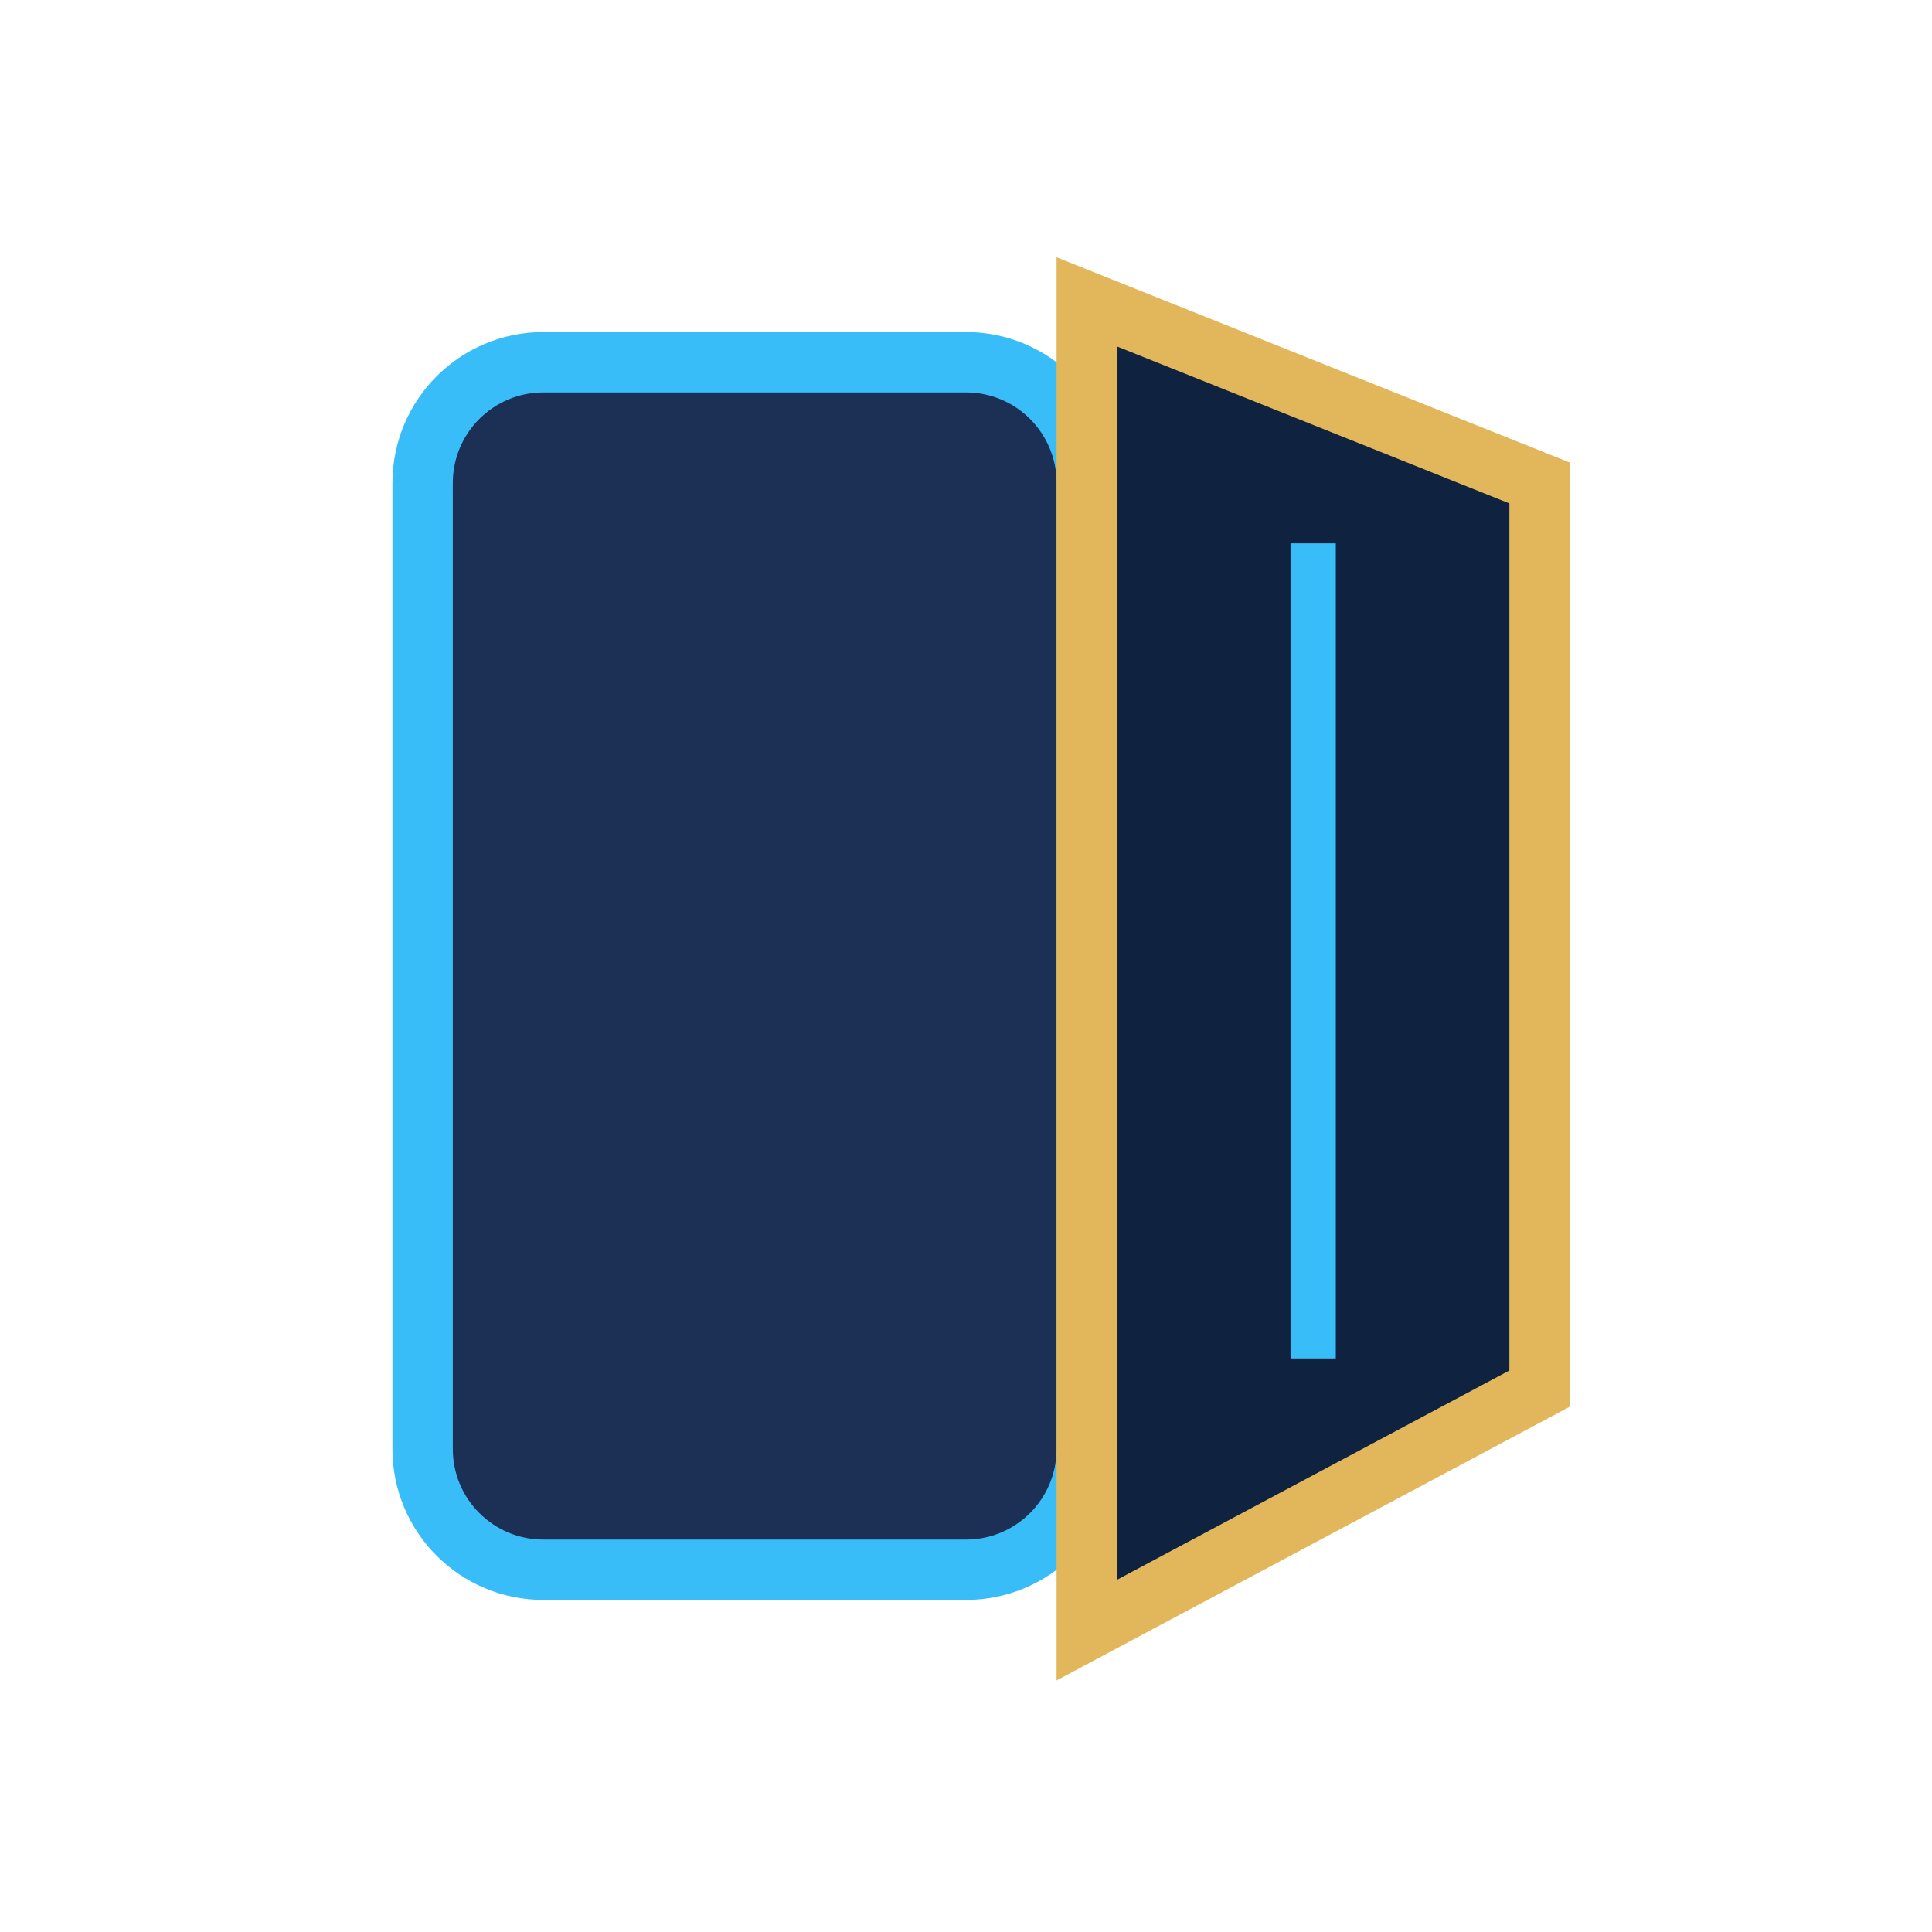
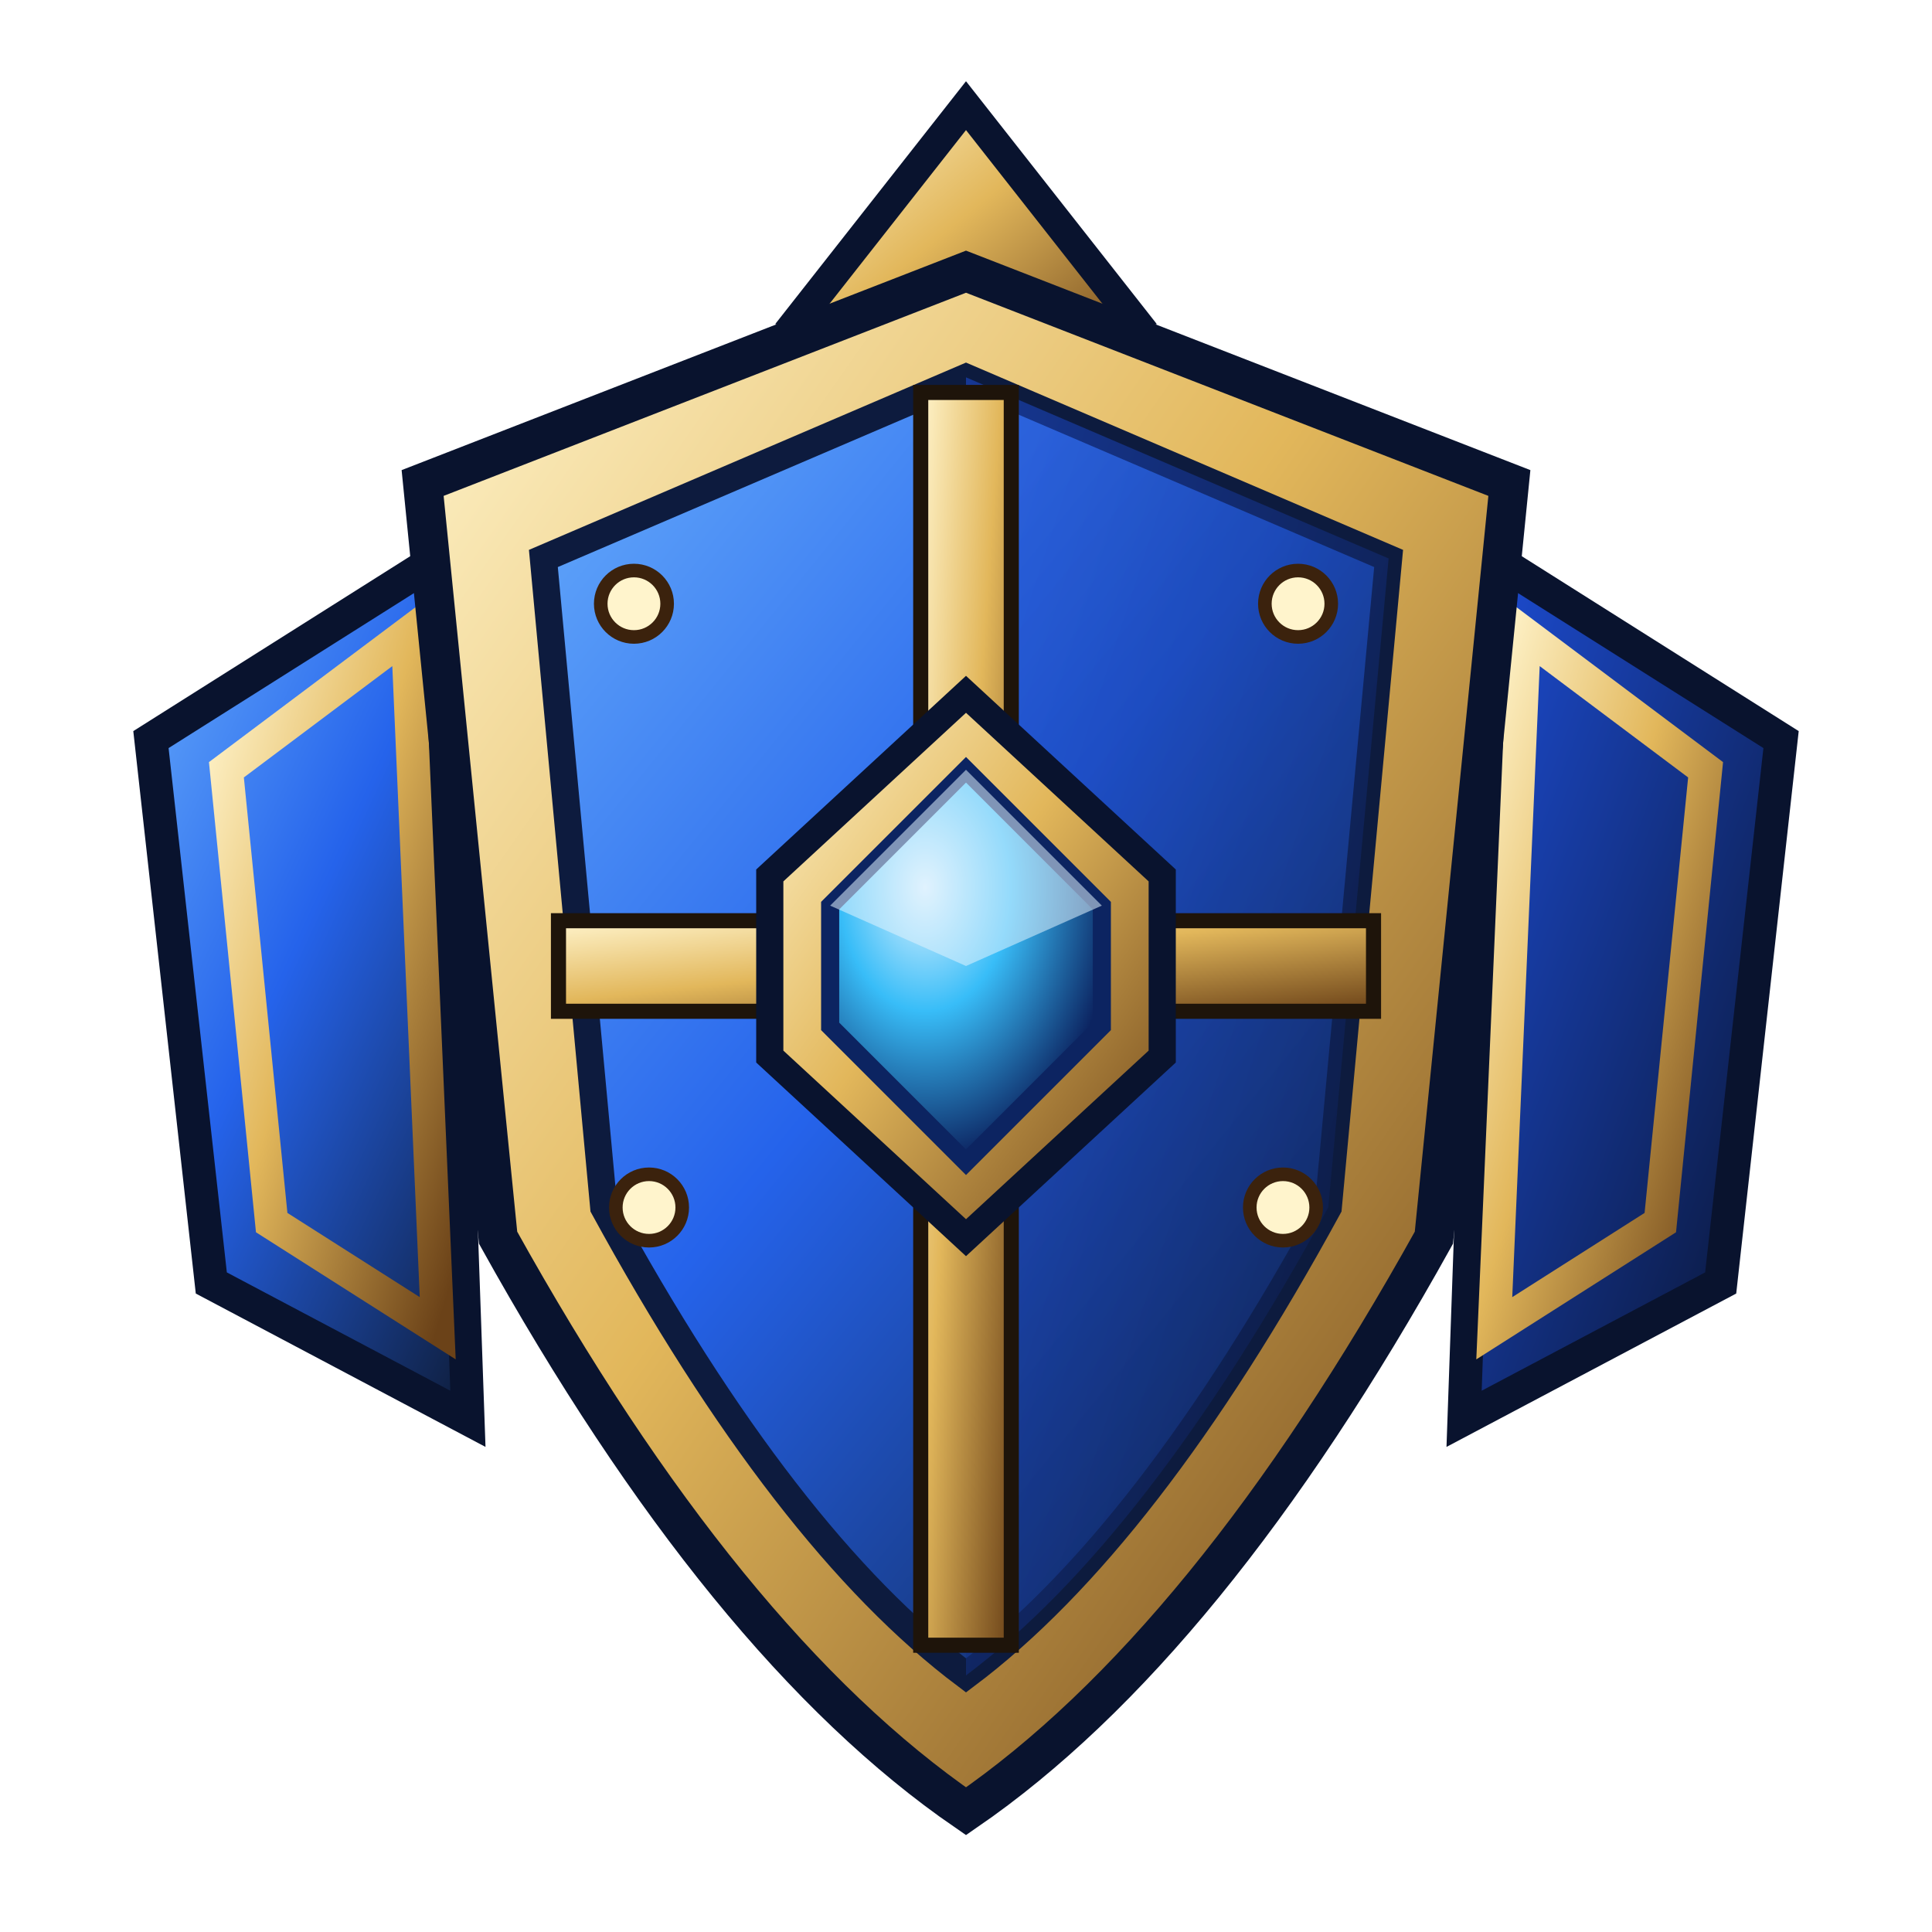
<svg xmlns="http://www.w3.org/2000/svg" viewBox="0 0 128 128" width="128" height="128">
-   <rect x="28" y="24" width="44" height="80" rx="8" fill="#1b3054" stroke="#38bdf8" stroke-width="4" />
-   <path d="M72 20 L102 32 L102 92 L72 108 Z" fill="#0f2340" stroke="#e2b75b" stroke-width="4" />
-   <line x1="87" y1="36" x2="87" y2="90" stroke="#38bdf8" stroke-width="3" />
+   <defs>
+     <linearGradient id="cbLit" x1="0.1" y1="0" x2="0.9" y2="1">
+       <stop offset="0%" stop-color="#60a5fa" />
+       <stop offset="45%" stop-color="#2563eb" />
+       <stop offset="100%" stop-color="#102247" />
+     </linearGradient>
+     <linearGradient id="cbShd" x1="0" y1="0" x2="1" y2="1">
+       <stop offset="0%" stop-color="#1d4ed8" />
+       <stop offset="100%" stop-color="#09132e" />
+     </linearGradient>
+     <linearGradient id="gTrim" x1="0" y1="0" x2="1" y2="1">
+       <stop offset="0%" stop-color="#fff4cc" />
+       <stop offset="45%" stop-color="#e2b75b" />
+       <stop offset="100%" stop-color="#6b4218" />
+     </linearGradient>
+     <radialGradient id="sapphire" cx="35%" cy="30%" r="70%">
+       <stop offset="0%" stop-color="#e0f2fe" />
+       <stop offset="45%" stop-color="#38bdf8" />
+       <stop offset="100%" stop-color="#0c2461" />
+     </radialGradient>
+   </defs>
+   <path d="M29 37 L10 49 L14 85 L31 94 Z" fill="url(#cbLit)" stroke="#09132e" stroke-width="2.2" />
+   <path d="M27 42 L15 51 L18 81 L29 88 Z" fill="none" stroke="url(#gTrim)" stroke-width="2.2" />
+   <path d="M99 37 L118 49 L114 85 L97 94 Z" fill="url(#cbShd)" stroke="#09132e" stroke-width="2.2" />
+   <path d="M101 42 L113 51 L110 81 L99 88 Z" fill="none" stroke="url(#gTrim)" stroke-width="2.2" />
+   <polygon points="64,7 75,21 64,25 53,21" fill="url(#gTrim)" stroke="#09132e" stroke-width="2" />
+   <path d="M64 18 L100 32 L95 82 Q80 109 64 120 Q48 109 33 82 L28 32 Z" fill="url(#gTrim)" stroke="#09132e" stroke-width="2.6" />
+   <path d="M64 25 L92 37 L88 80 Q76 102 64 111 Q52 102 40 80 L36 37 Z" fill="url(#cbLit)" stroke="#0d1b3e" stroke-width="1.8" />
+   <path d="M64 25 L92 37 L88 80 Q76 102 64 111 Z" fill="url(#cbShd)" opacity="0.55" />
+   <rect x="61" y="26" width="6" height="83" fill="url(#gTrim)" stroke="#1e140a" stroke-width="1" />
+   <rect x="37" y="61" width="54" height="6" fill="url(#gTrim)" stroke="#1e140a" stroke-width="1" />
+   <circle cx="42" cy="40" r="2.2" fill="#fff4cc" stroke="#3b220d" stroke-width="0.9" />
+   <circle cx="86" cy="40" r="2.2" fill="#fff4cc" stroke="#3b220d" stroke-width="0.9" />
+   <circle cx="43" cy="80" r="2.2" fill="#fff4cc" stroke="#3b220d" stroke-width="0.9" />
+   <circle cx="85" cy="80" r="2.2" fill="#fff4cc" stroke="#3b220d" stroke-width="0.9" />
+   <polygon points="64,46 77,58 77,70 64,82 51,70 51,58" fill="url(#gTrim)" stroke="#09132e" stroke-width="1.8" />
+   <polygon points="64,51 73,60 73,68 64,77 55,68 55,60" fill="url(#sapphire)" stroke="#0c2461" stroke-width="1.2" />
+   <polygon points="64,51 73,60 64,64 55,60" fill="#e0f2fe" opacity="0.55" />
</svg>
